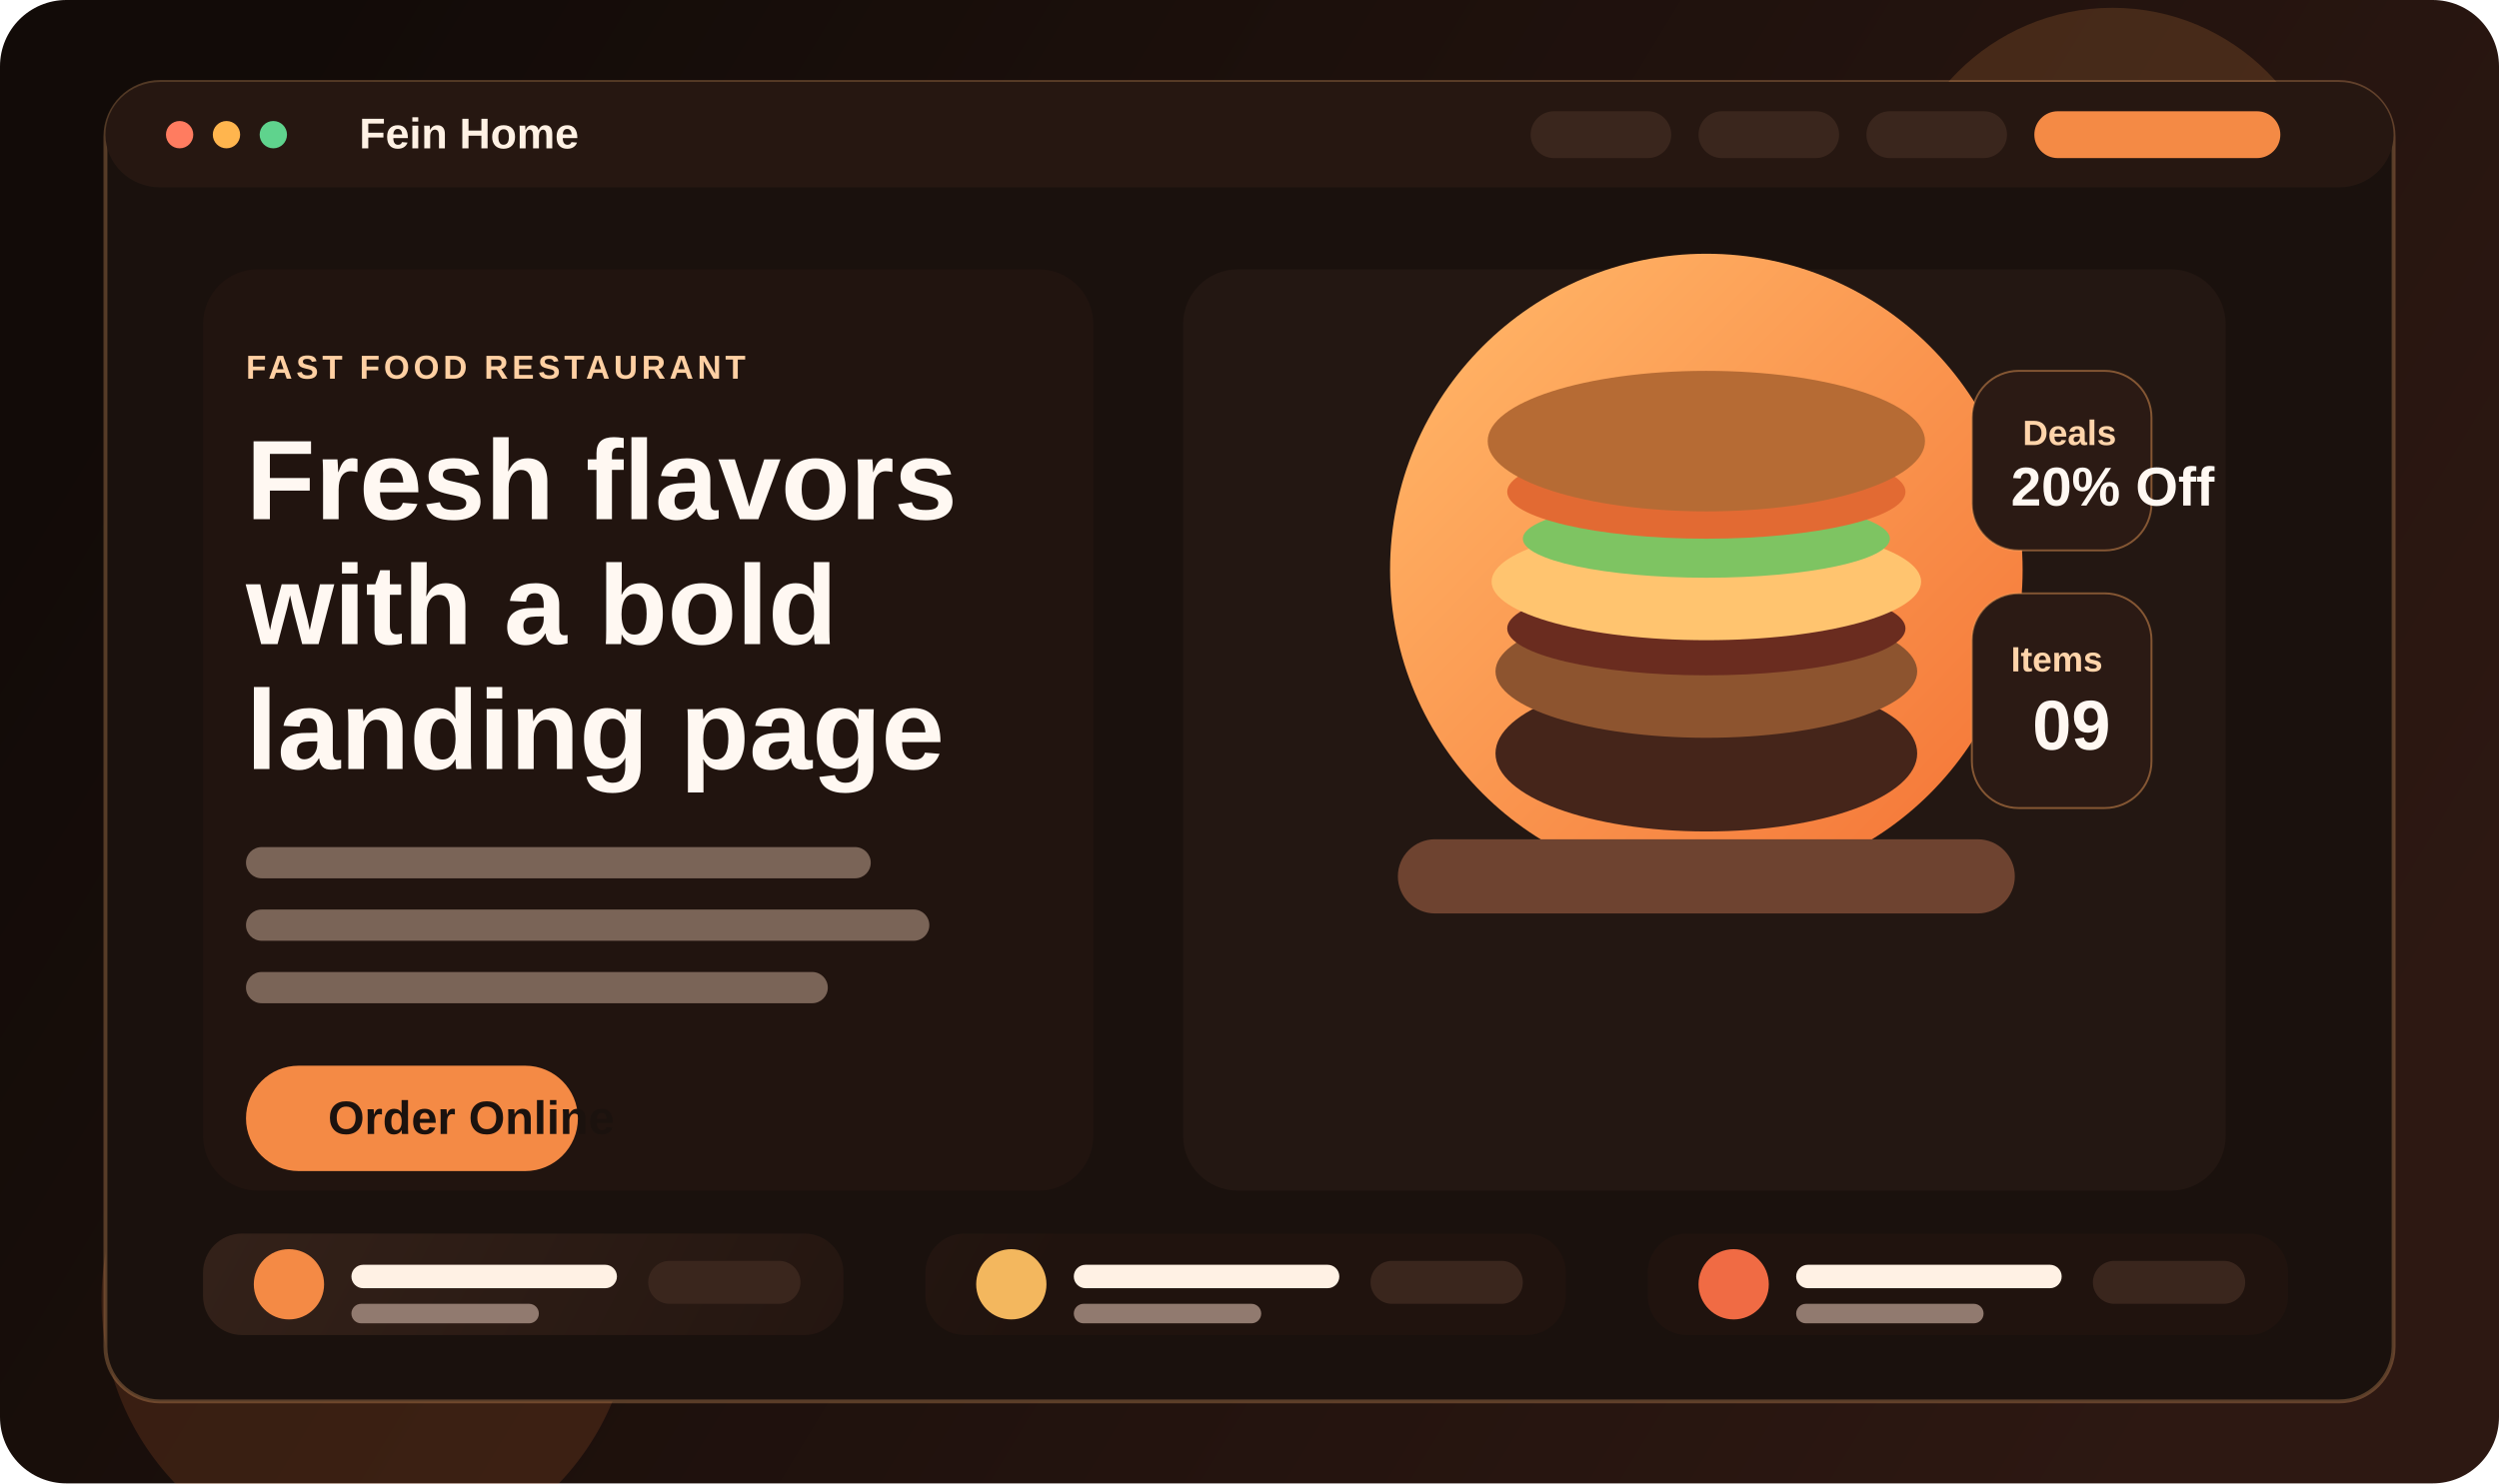
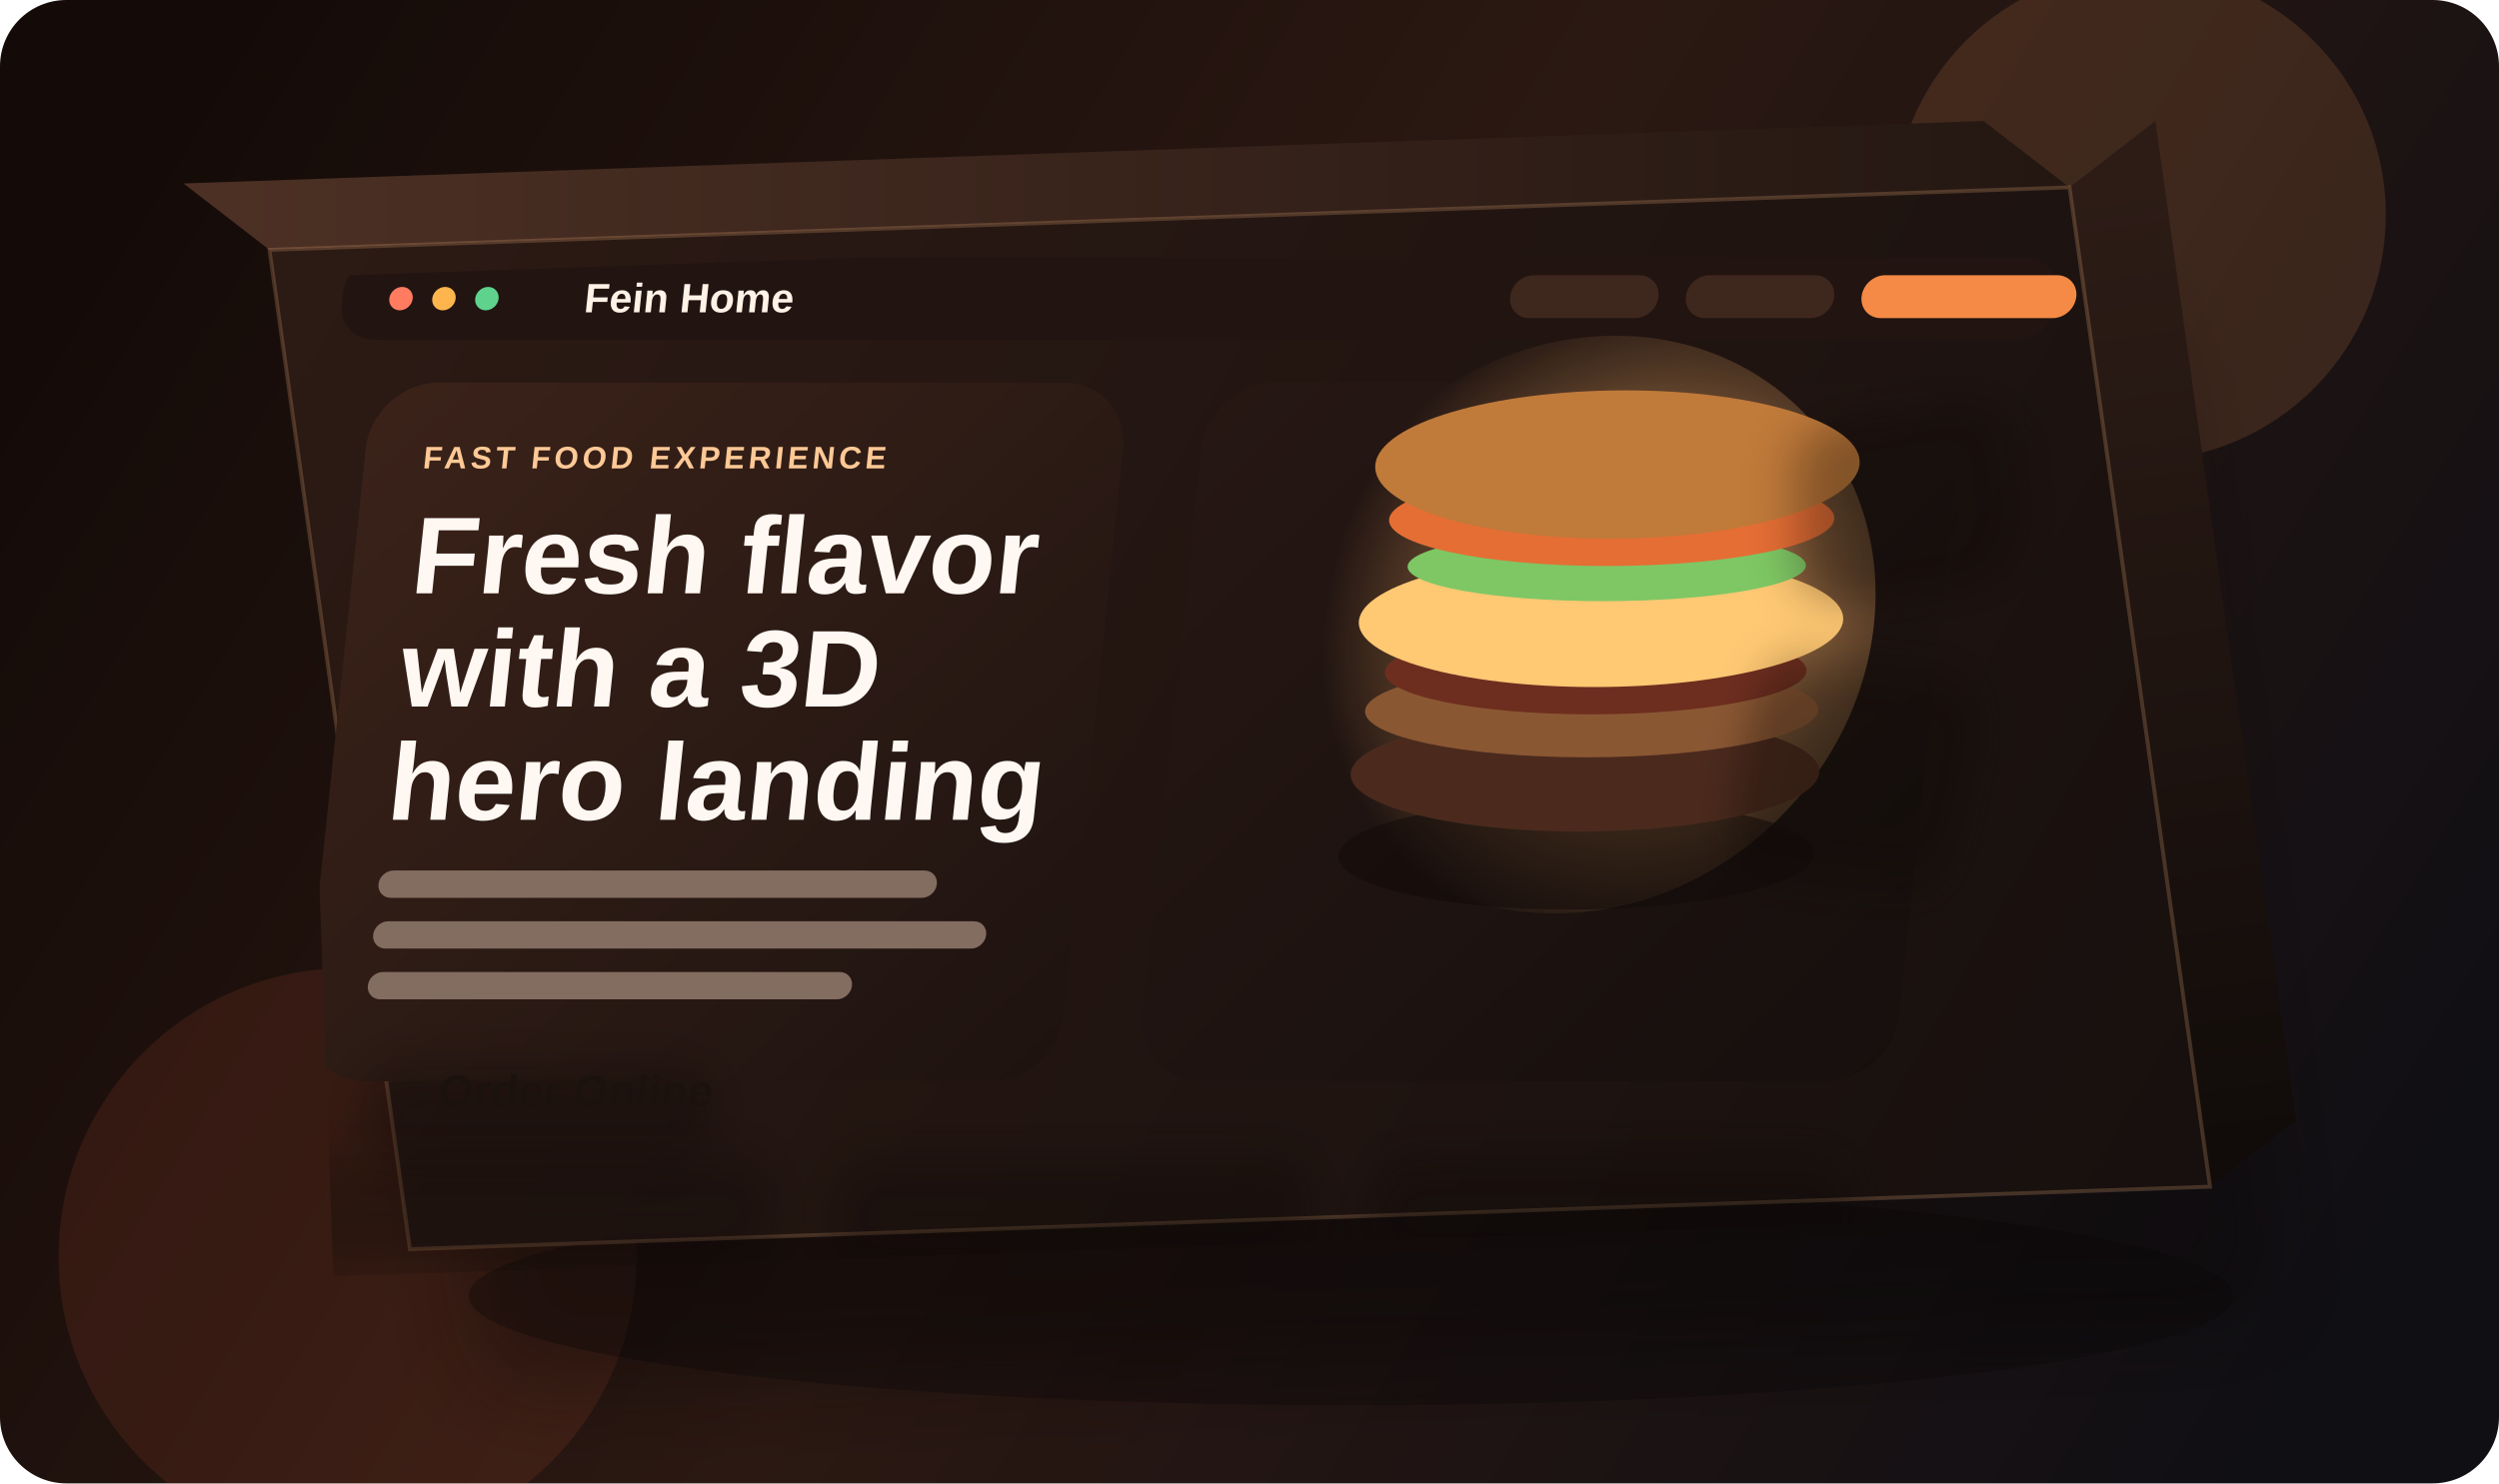
<svg xmlns="http://www.w3.org/2000/svg" width="1280" height="760" viewBox="0 0 1280 760" fill="none">
  <defs>
-     <linearGradient id="bg" x1="120" y1="70" x2="1140" y2="690" gradientUnits="userSpaceOnUse">
-       <stop stop-color="#120B08" />
-       <stop offset="1" stop-color="#2D1812" />
+     <linearGradient id="homeBg" x1="94" y1="54" x2="1178" y2="712" gradientUnits="userSpaceOnUse">
+       <stop stop-color="#140B08" />
+       <stop offset="0.48" stop-color="#2B1812" />
+       <stop offset="1" stop-color="#100F14" />
    </linearGradient>
-     <linearGradient id="hero" x1="772" y1="158" x2="1092" y2="470" gradientUnits="userSpaceOnUse">
-       <stop stop-color="#FFB063" />
-       <stop offset="1" stop-color="#F26A2E" />
+     <linearGradient id="homeFront" x1="168" y1="118" x2="1106" y2="650" gradientUnits="userSpaceOnUse">
+       <stop stop-color="#2C1A14" />
+       <stop offset="1" stop-color="#17100E" />
    </linearGradient>
-     <linearGradient id="card" x1="180" y1="508" x2="520" y2="690" gradientUnits="userSpaceOnUse">
-       <stop stop-color="#332119" />
-       <stop offset="1" stop-color="#20130E" />
+     <linearGradient id="homeTop" x1="116" y1="92" x2="1048" y2="92" gradientUnits="userSpaceOnUse">
+       <stop stop-color="#4C3024" />
+       <stop offset="1" stop-color="#241712" />
    </linearGradient>
+     <linearGradient id="homeSide" x1="1084" y1="96" x2="1158" y2="582" gradientUnits="userSpaceOnUse">
+       <stop stop-color="#2D1C16" />
+       <stop offset="1" stop-color="#110C0A" />
+     </linearGradient>
+     <linearGradient id="heroCard" x1="204" y1="188" x2="566" y2="536" gradientUnits="userSpaceOnUse">
+       <stop stop-color="#3A2219" />
+       <stop offset="1" stop-color="#1E1310" />
+     </linearGradient>
+     <linearGradient id="cta" x1="244" y1="454" x2="424" y2="506" gradientUnits="userSpaceOnUse">
+       <stop stop-color="#FFD07D" />
+       <stop offset="1" stop-color="#F48239" />
+     </linearGradient>
+     <linearGradient id="showcase" x1="620" y1="186" x2="1020" y2="558" gradientUnits="userSpaceOnUse">
+       <stop stop-color="#261713" />
+       <stop offset="1" stop-color="#150F0D" />
+     </linearGradient>
+     <radialGradient id="burgerAura" cx="0" cy="0" r="1" gradientUnits="userSpaceOnUse" gradientTransform="translate(852 302) rotate(90) scale(170 170)">
+       <stop stop-color="#FFB66C" stop-opacity="0.85" />
+       <stop offset="1" stop-color="#FFB66C" stop-opacity="0" />
+     </radialGradient>
+     <linearGradient id="miniCard" x1="214" y1="566" x2="448" y2="646" gradientUnits="userSpaceOnUse">
+       <stop stop-color="#352119" />
+       <stop offset="1" stop-color="#1D120E" />
+     </linearGradient>
+     <filter id="shadowLg" x="0" y="0" width="1280" height="760" filterUnits="userSpaceOnUse" color-interpolation-filters="sRGB">
+       <feOffset dy="28" />
+       <feGaussianBlur stdDeviation="24" />
+       <feColorMatrix type="matrix" values="0 0 0 0 0.03 0 0 0 0 0.02 0 0 0 0 0.02 0 0 0 0.45 0" />
+     </filter>
+     <filter id="shadowSm" x="0" y="0" width="1280" height="760" filterUnits="userSpaceOnUse" color-interpolation-filters="sRGB">
+       <feOffset dy="12" />
+       <feGaussianBlur stdDeviation="12" />
+       <feColorMatrix type="matrix" values="0 0 0 0 0.05 0 0 0 0 0.03 0 0 0 0 0.02 0 0 0 0.34 0" />
+     </filter>
+     <clipPath id="homeScreenClip">
+       <polygon points="138,128 1060,96 1132,608 210,640" />
+     </clipPath>
  </defs>
-   <rect width="1280" height="760" rx="34" fill="url(#bg)" />
-   <circle cx="1082" cy="116" r="112" fill="#FF9F4F" fill-opacity="0.16" />
-   <circle cx="188" cy="666" r="136" fill="#FF8742" fill-opacity="0.14" />
-   <rect x="54" y="42" width="1172" height="676" rx="28" fill="#1A110D" stroke="#F7B06F" stroke-opacity="0.28" stroke-width="2" />
-   <rect x="54" y="42" width="1172" height="54" rx="28" fill="#261711" />
-   <circle cx="92" cy="69" r="7" fill="#FF7C60" />
-   <circle cx="116" cy="69" r="7" fill="#FFB54E" />
-   <circle cx="140" cy="69" r="7" fill="#5FD38D" />
-   <text x="184" y="76" fill="#FFF1E4" font-family="Segoe UI, Arial, sans-serif" font-size="22" font-weight="700">Fein Home</text>
-   <rect x="784" y="57" width="72" height="24" rx="12" fill="#3A261D" />
-   <rect x="870" y="57" width="72" height="24" rx="12" fill="#3A261D" />
-   <rect x="956" y="57" width="72" height="24" rx="12" fill="#3A261D" />
-   <rect x="1042" y="57" width="126" height="24" rx="12" fill="#F48A45" />
-   <rect x="104" y="138" width="456" height="472" rx="28" fill="#21140F" />
-   <text x="126" y="194" fill="#FFD0A3" font-family="Segoe UI, Arial, sans-serif" font-size="17" font-weight="700" letter-spacing="2">FAST FOOD RESTAURANT</text>
-   <text x="126" y="266" fill="#FFF8F2" font-family="Segoe UI, Arial, sans-serif" font-size="58" font-weight="800">Fresh flavors</text>
-   <text x="126" y="330" fill="#FFF8F2" font-family="Segoe UI, Arial, sans-serif" font-size="58" font-weight="800">with a bold</text>
-   <text x="126" y="394" fill="#FFF8F2" font-family="Segoe UI, Arial, sans-serif" font-size="58" font-weight="800">landing page</text>
-   <rect x="126" y="434" width="320" height="16" rx="8" fill="#7A6457" />
-   <rect x="126" y="466" width="350" height="16" rx="8" fill="#7A6457" />
-   <rect x="126" y="498" width="298" height="16" rx="8" fill="#7A6457" />
-   <rect x="126" y="546" width="170" height="54" rx="27" fill="#F48A45" />
-   <text x="168" y="581" fill="#1B120E" font-family="Segoe UI, Arial, sans-serif" font-size="24" font-weight="800">Order Online</text>
-   <rect x="606" y="138" width="534" height="472" rx="28" fill="#231712" />
-   <circle cx="874" cy="292" r="162" fill="url(#hero)" />
-   <rect x="716" y="430" width="316" height="38" rx="19" fill="#6E4330" />
-   <ellipse cx="874" cy="386" rx="108" ry="40" fill="#45251A" />
-   <ellipse cx="874" cy="344" rx="108" ry="34" fill="#8D542F" />
-   <ellipse cx="874" cy="322" rx="102" ry="24" fill="#6A2C1F" />
-   <ellipse cx="874" cy="298" rx="110" ry="30" fill="#FFC46F" />
-   <ellipse cx="874" cy="276" rx="94" ry="20" fill="#7EC462" />
-   <ellipse cx="874" cy="252" rx="102" ry="24" fill="#E26A33" />
-   <ellipse cx="874" cy="226" rx="112" ry="36" fill="#B66B34" />
-   <rect x="1010" y="190" width="92" height="92" rx="24" fill="#2B1A14" stroke="#F6A25B" stroke-opacity="0.45" />
-   <text x="1036" y="228" fill="#FFD4AA" font-family="Segoe UI, Arial, sans-serif" font-size="18" font-weight="700">Deals</text>
-   <text x="1030" y="259" fill="#FFF8F2" font-family="Segoe UI, Arial, sans-serif" font-size="28" font-weight="800">20% Off</text>
-   <rect x="1010" y="304" width="92" height="110" rx="24" fill="#2B1A14" stroke="#F6A25B" stroke-opacity="0.45" />
-   <text x="1030" y="344" fill="#FFD4AA" font-family="Segoe UI, Arial, sans-serif" font-size="18" font-weight="700">Items</text>
-   <text x="1041" y="384" fill="#FFF8F2" font-family="Segoe UI, Arial, sans-serif" font-size="36" font-weight="800">09</text>
-   <g>
-     <rect x="104" y="632" width="328" height="52" rx="20" fill="url(#card)" />
-     <circle cx="148" cy="658" r="18" fill="#F48A45" />
-     <rect x="180" y="648" width="136" height="12" rx="6" fill="#FFF1E4" />
-     <rect x="180" y="668" width="96" height="10" rx="5" fill="#917A6F" />
-     <rect x="332" y="646" width="78" height="22" rx="11" fill="#3A261D" />
+   <rect width="1280" height="760" rx="34" fill="url(#homeBg)" />
+   <circle cx="1096" cy="110" r="126" fill="#FF9E57" fill-opacity="0.14" />
+   <circle cx="178" cy="644" r="148" fill="#F06B44" fill-opacity="0.11" />
+   <ellipse cx="692" cy="664" rx="452" ry="56" fill="#090708" fill-opacity="0.34" />
+   <g filter="url(#shadowLg)">
+     <polygon points="178,170 1100,138 1172,650 250,682" fill="#0D0907" fill-opacity="0.82" />
  </g>
-   <g>
-     <rect x="474" y="632" width="328" height="52" rx="20" fill="url(#card)" />
-     <circle cx="518" cy="658" r="18" fill="#F3B75E" />
-     <rect x="550" y="648" width="136" height="12" rx="6" fill="#FFF1E4" />
-     <rect x="550" y="668" width="96" height="10" rx="5" fill="#917A6F" />
-     <rect x="702" y="646" width="78" height="22" rx="11" fill="#3A261D" />
-   </g>
-   <g>
-     <rect x="844" y="632" width="328" height="52" rx="20" fill="url(#card)" />
-     <circle cx="888" cy="658" r="18" fill="#F06B44" />
-     <rect x="920" y="648" width="136" height="12" rx="6" fill="#FFF1E4" />
-     <rect x="920" y="668" width="96" height="10" rx="5" fill="#917A6F" />
-     <rect x="1072" y="646" width="78" height="22" rx="11" fill="#3A261D" />
+   <polygon points="94,94 1016,62 1060,96 138,128" fill="url(#homeTop)" />
+   <polygon points="1060,96 1132,608 1176,574 1104,62" fill="url(#homeSide)" />
+   <polygon points="138,128 1060,96 1132,608 210,640" fill="url(#homeFront)" stroke="#F2B37C" stroke-opacity="0.22" stroke-width="2" />
+   <g clip-path="url(#homeScreenClip)" transform="translate(28 14) skewX(-6)">
+     <rect x="162" y="118" width="878" height="42" rx="18" fill="#211411" />
+     <circle cx="192" cy="139" r="6" fill="#FF7C60" />
+     <circle cx="214" cy="139" r="6" fill="#FFB54E" />
+     <circle cx="236" cy="139" r="6" fill="#5FD38D" />
+     <text x="286" y="146" fill="#FFF2E6" font-family="Segoe UI, Arial, sans-serif" font-size="21" font-weight="700">Fein Home</text>
+     <rect x="760" y="127" width="76" height="22" rx="11" fill="#3E271D" />
+     <rect x="850" y="127" width="76" height="22" rx="11" fill="#3E271D" />
+     <rect x="940" y="127" width="110" height="22" rx="11" fill="#F48A45" />
+     <rect x="182" y="182" width="388" height="358" rx="34" fill="url(#heroCard)" />
+     <text x="212" y="226" fill="#FFC996" font-family="Segoe UI, Arial, sans-serif" font-size="16" font-weight="700" letter-spacing="2">FAST FOOD EXPERIENCE</text>
+     <text x="212" y="290" fill="#FFF8F2" font-family="Segoe UI, Arial, sans-serif" font-size="56" font-weight="800">Fresh flavor</text>
+     <text x="212" y="348" fill="#FFF8F2" font-family="Segoe UI, Arial, sans-serif" font-size="56" font-weight="800">with a 3D</text>
+     <text x="212" y="406" fill="#FFF8F2" font-family="Segoe UI, Arial, sans-serif" font-size="56" font-weight="800">hero landing</text>
+     <rect x="212" y="432" width="286" height="14" rx="7" fill="#836C60" />
+     <rect x="212" y="458" width="314" height="14" rx="7" fill="#836C60" />
+     <rect x="212" y="484" width="248" height="14" rx="7" fill="#836C60" />
+     <g filter="url(#shadowSm)">
+       <rect x="212" y="520" width="184" height="52" rx="26" fill="url(#cta)" />
+     </g>
+     <text x="254" y="553" fill="#1B120E" font-family="Segoe UI, Arial, sans-serif" font-size="23" font-weight="800">Order Online</text>
+     <rect x="610" y="182" width="388" height="358" rx="34" fill="url(#showcase)" />
+     <circle cx="816" cy="306" r="148" fill="url(#burgerAura)" />
+     <ellipse cx="824" cy="424" rx="122" ry="28" fill="#120C0A" fill-opacity="0.56" />
+     <ellipse cx="824" cy="382" rx="120" ry="30" fill="#4B2A1D" />
+     <ellipse cx="824" cy="350" rx="116" ry="24" fill="#8A5733" />
+     <ellipse cx="824" cy="330" rx="108" ry="22" fill="#6E2E1F" />
+     <ellipse cx="824" cy="304" rx="124" ry="34" fill="#FFC873" />
+     <ellipse cx="824" cy="276" rx="102" ry="18" fill="#7EC764" />
+     <ellipse cx="824" cy="252" rx="114" ry="24" fill="#E56E35" />
+     <ellipse cx="824" cy="224" rx="124" ry="38" fill="#C07A3A" />
+     <g filter="url(#shadowSm)" transform="rotate(-8 950 256)">
+       <rect x="920" y="188" width="110" height="94" rx="24" fill="#251713" stroke="#FFB66C" stroke-opacity="0.44" />
+       <text x="946" y="224" fill="#FFD7B0" font-family="Segoe UI, Arial, sans-serif" font-size="16" font-weight="700">Deals</text>
+       <text x="938" y="256" fill="#FFF8F2" font-family="Segoe UI, Arial, sans-serif" font-size="26" font-weight="800">20% Off</text>
+     </g>
+     <g filter="url(#shadowSm)" transform="rotate(6 938 376)">
+       <rect x="904" y="314" width="118" height="110" rx="26" fill="#251713" stroke="#FFB66C" stroke-opacity="0.42" />
+       <text x="930" y="354" fill="#FFD7B0" font-family="Segoe UI, Arial, sans-serif" font-size="16" font-weight="700">Items</text>
+       <text x="942" y="392" fill="#FFF8F2" font-family="Segoe UI, Arial, sans-serif" font-size="34" font-weight="800">09</text>
+     </g>
+     <g filter="url(#shadowSm)">
+       <rect x="184" y="566" width="250" height="60" rx="24" fill="url(#miniCard)" />
+       <circle cx="220" cy="596" r="16" fill="#F48A45" />
+       <rect x="248" y="586" width="108" height="12" rx="6" fill="#FFF1E4" />
+       <rect x="248" y="606" width="78" height="10" rx="5" fill="#927B70" />
+       <rect x="358" y="582" width="54" height="22" rx="11" fill="#3A261D" />
+     </g>
+     <g filter="url(#shadowSm)">
+       <rect x="460" y="566" width="250" height="60" rx="24" fill="url(#miniCard)" />
+       <circle cx="496" cy="596" r="16" fill="#F6B86D" />
+       <rect x="524" y="586" width="108" height="12" rx="6" fill="#FFF1E4" />
+       <rect x="524" y="606" width="78" height="10" rx="5" fill="#927B70" />
+       <rect x="634" y="582" width="54" height="22" rx="11" fill="#3A261D" />
+     </g>
+     <g filter="url(#shadowSm)">
+       <rect x="736" y="566" width="250" height="60" rx="24" fill="url(#miniCard)" />
+       <circle cx="772" cy="596" r="16" fill="#F06B44" />
+       <rect x="800" y="586" width="108" height="12" rx="6" fill="#FFF1E4" />
+       <rect x="800" y="606" width="78" height="10" rx="5" fill="#927B70" />
+       <rect x="910" y="582" width="54" height="22" rx="11" fill="#3A261D" />
+     </g>
  </g>
</svg>
